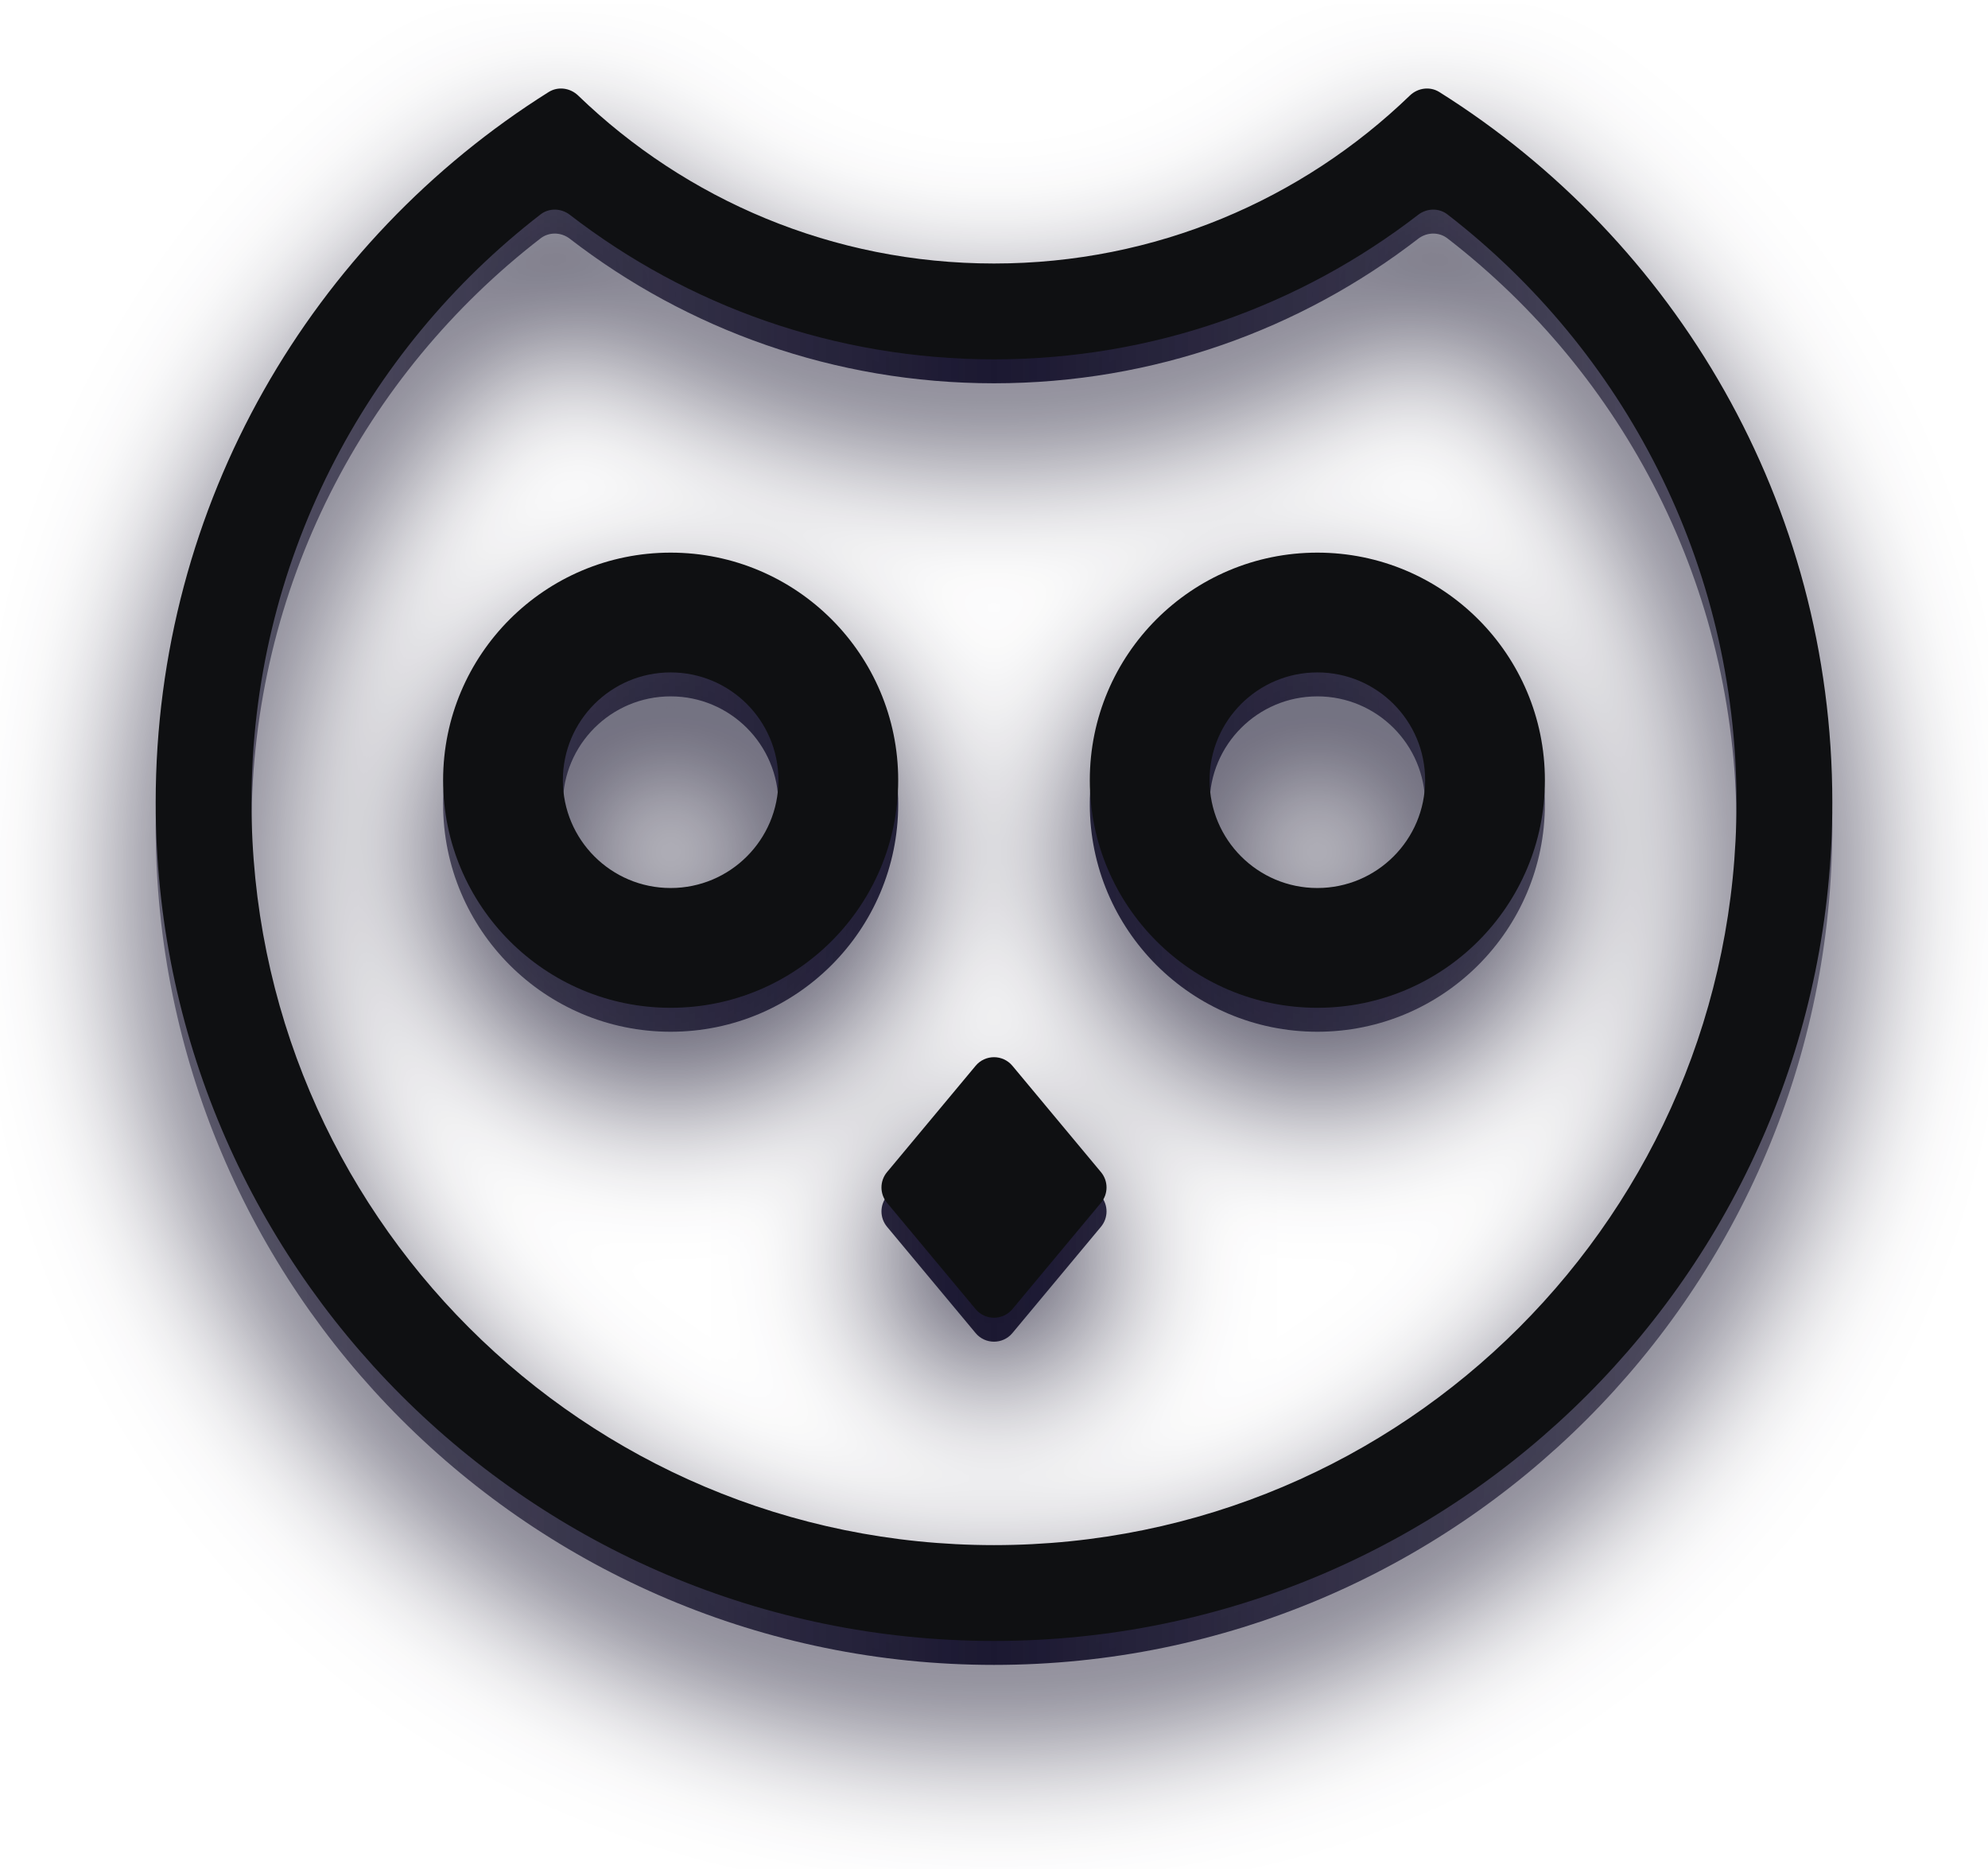
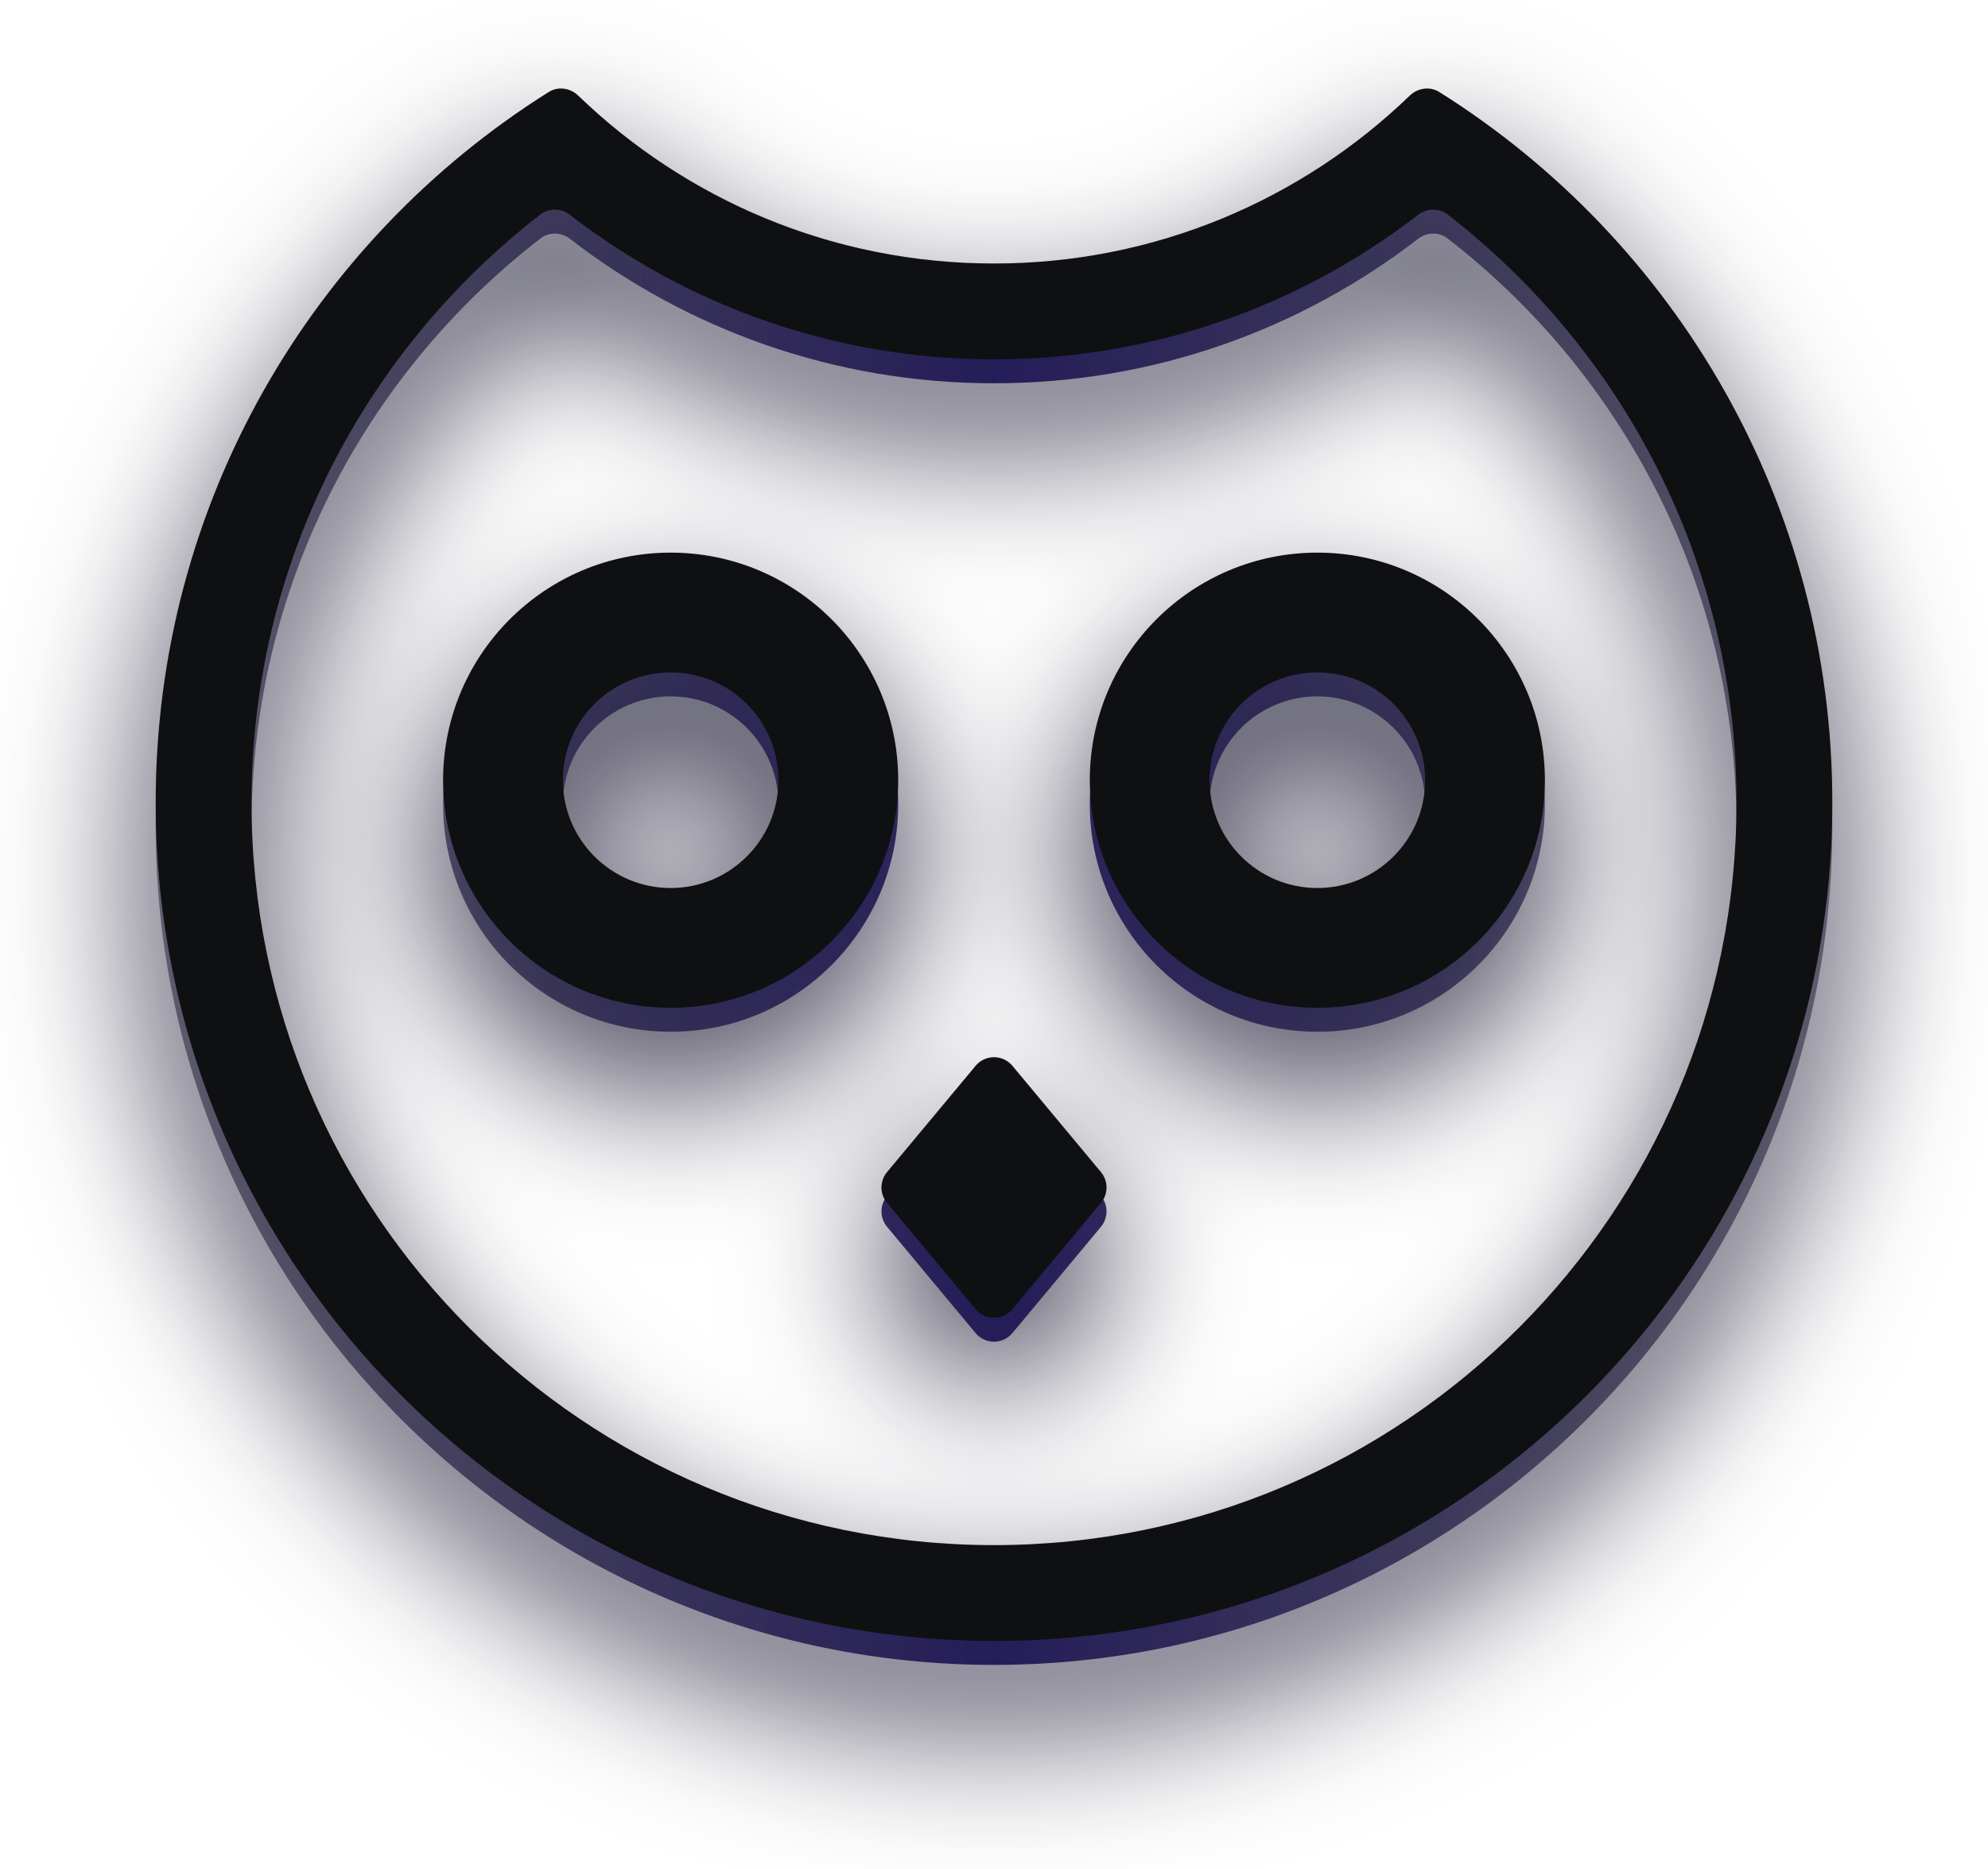
<svg xmlns="http://www.w3.org/2000/svg" width="166" height="156" viewBox="0 0 166 156" fill="none">
  <g filter="url(#filter0_d)">
    <path fill-rule="evenodd" clip-rule="evenodd" d="M56 86.139C66.493 86.139 75 77.633 75 67.139C75 56.646 66.493 48.139 56 48.139C45.507 48.139 37 56.646 37 67.139C37 77.633 45.507 86.139 56 86.139ZM56 76.139C60.971 76.139 65 72.11 65 67.139C65 62.169 60.971 58.139 56 58.139C51.029 58.139 47 62.169 47 67.139C47 72.11 51.029 76.139 56 76.139Z" fill="url(#paint0_linear)" />
    <path d="M91.933 99.859C92.551 100.601 92.551 101.678 91.933 102.42L84.537 111.296C83.737 112.255 82.263 112.255 81.464 111.296L74.067 102.42C73.449 101.678 73.449 100.601 74.067 99.859L81.464 90.983C82.263 90.024 83.737 90.024 84.536 90.983L91.933 99.859Z" fill="url(#paint1_linear)" />
    <path fill-rule="evenodd" clip-rule="evenodd" d="M110 86.139C120.493 86.139 129 77.633 129 67.139C129 56.646 120.493 48.139 110 48.139C99.507 48.139 91 56.646 91 67.139C91 77.633 99.507 86.139 110 86.139ZM110 76.139C114.971 76.139 119 72.11 119 67.139C119 62.169 114.971 58.139 110 58.139C105.029 58.139 101 62.169 101 67.139C101 72.11 105.029 76.139 110 76.139Z" fill="url(#paint2_linear)" />
    <path fill-rule="evenodd" clip-rule="evenodd" d="M45.809 9.687C46.593 9.194 47.61 9.333 48.276 9.976C57.27 18.659 69.511 24 83 24C96.489 24 108.73 18.659 117.724 9.976C118.39 9.333 119.407 9.194 120.191 9.687C139.9 22.07 153 44.005 153 69C153 107.66 121.66 139 83 139C44.34 139 13 107.66 13 69C13 44.005 26.1 22.07 45.809 9.687ZM45.134 19.903C45.855 19.346 46.861 19.377 47.582 19.934C57.38 27.499 69.664 32 83 32C96.336 32 108.62 27.499 118.418 19.934C119.139 19.377 120.145 19.346 120.866 19.903C135.546 31.241 145 49.016 145 69C145 103.242 117.242 131 83 131C48.758 131 21 103.242 21 69C21 49.016 30.454 31.241 45.134 19.903Z" fill="url(#paint3_linear)" />
  </g>
  <path fill-rule="evenodd" clip-rule="evenodd" d="M75 65.139C75 75.633 66.493 84.139 56 84.139C45.507 84.139 37 75.633 37 65.139C37 54.646 45.507 46.139 56 46.139C66.493 46.139 75 54.646 75 65.139ZM65 65.139C65 70.11 60.971 74.139 56 74.139C51.029 74.139 47 70.11 47 65.139C47 60.169 51.029 56.139 56 56.139C60.971 56.139 65 60.169 65 65.139Z" fill="#0F1012" />
  <path d="M91.933 97.859L84.537 88.983C83.737 88.024 82.263 88.024 81.464 88.983L74.067 97.859C73.449 98.601 73.449 99.678 74.067 100.42L81.464 109.296C82.263 110.255 83.737 110.255 84.537 109.296L91.933 100.42C92.551 99.678 92.551 98.601 91.933 97.859Z" fill="#0F1012" />
  <path fill-rule="evenodd" clip-rule="evenodd" d="M110 84.139C120.493 84.139 129 75.633 129 65.139C129 54.646 120.493 46.139 110 46.139C99.507 46.139 91 54.646 91 65.139C91 75.633 99.507 84.139 110 84.139ZM110 74.139C114.971 74.139 119 70.11 119 65.139C119 60.169 114.971 56.139 110 56.139C105.029 56.139 101 60.169 101 65.139C101 70.11 105.029 74.139 110 74.139Z" fill="#0F1012" />
  <path fill-rule="evenodd" clip-rule="evenodd" d="M45.809 7.687C26.1 20.07 13 42.005 13 67C13 105.66 44.34 137 83 137C121.66 137 153 105.66 153 67C153 42.005 139.9 20.07 120.191 7.687C119.407 7.194 118.39 7.333 117.724 7.976C108.73 16.659 96.489 22 83 22C69.511 22 57.27 16.659 48.276 7.976C47.61 7.333 46.593 7.194 45.809 7.687ZM45.134 17.903C30.454 29.241 21 47.016 21 67C21 101.242 48.758 129 83 129C117.242 129 145 101.242 145 67C145 47.016 135.546 29.241 120.866 17.903C120.145 17.346 119.139 17.377 118.418 17.934C108.62 25.499 96.336 30 83 30C69.664 30 57.38 25.499 47.582 17.934C46.861 17.377 45.855 17.346 45.134 17.903Z" fill="#0F1012" />
  <defs>
    <filter id="filter0_d" x="0" y="0.39" width="166" height="155.61" filterUnits="userSpaceOnUse" color-interpolation-filters="sRGB">
      <feFlood flood-opacity="0" result="BackgroundImageFix" />
      <feColorMatrix in="SourceAlpha" type="matrix" values="0 0 0 0 0 0 0 0 0 0 0 0 0 0 0 0 0 0 127 0" />
      <feOffset dy="4" />
      <feGaussianBlur stdDeviation="6.5" />
      <feColorMatrix type="matrix" values="0 0 0 0 0.106 0 0 0 0 0.094 0 0 0 0 0.192 0 0 0 1 0" />
      <feBlend mode="normal" in2="BackgroundImageFix" result="effect1_dropShadow" />
      <feBlend mode="normal" in="SourceGraphic" in2="effect1_dropShadow" result="shape" />
    </filter>
    <linearGradient id="paint0_linear" x1="13" y1="74" x2="153" y2="74" gradientUnits="userSpaceOnUse">
      <stop stop-color="#1B1831" stop-opacity="0.5" />
-       <stop offset="0.5" stop-color="#1B1831" />
+       <stop offset="0.5" stop-color="#251D59" />
      <stop offset="1" stop-color="#1B1831" stop-opacity="0.5" />
    </linearGradient>
    <linearGradient id="paint1_linear" x1="13" y1="74" x2="153" y2="74" gradientUnits="userSpaceOnUse">
      <stop stop-color="#1B1831" stop-opacity="0.5" />
-       <stop offset="0.5" stop-color="#1B1831" />
+       <stop offset="0.5" stop-color="#251D59" />
      <stop offset="1" stop-color="#1B1831" stop-opacity="0.5" />
    </linearGradient>
    <linearGradient id="paint2_linear" x1="13" y1="74" x2="153" y2="74" gradientUnits="userSpaceOnUse">
      <stop stop-color="#1B1831" stop-opacity="0.5" />
-       <stop offset="0.5" stop-color="#1B1831" />
+       <stop offset="0.5" stop-color="#251D59" />
      <stop offset="1" stop-color="#1B1831" stop-opacity="0.5" />
    </linearGradient>
    <linearGradient id="paint3_linear" x1="13" y1="74" x2="153" y2="74" gradientUnits="userSpaceOnUse">
      <stop stop-color="#1B1831" stop-opacity="0.5" />
-       <stop offset="0.5" stop-color="#1B1831" />
+       <stop offset="0.5" stop-color="#251D59" />
      <stop offset="1" stop-color="#1B1831" stop-opacity="0.5" />
    </linearGradient>
  </defs>
</svg>
